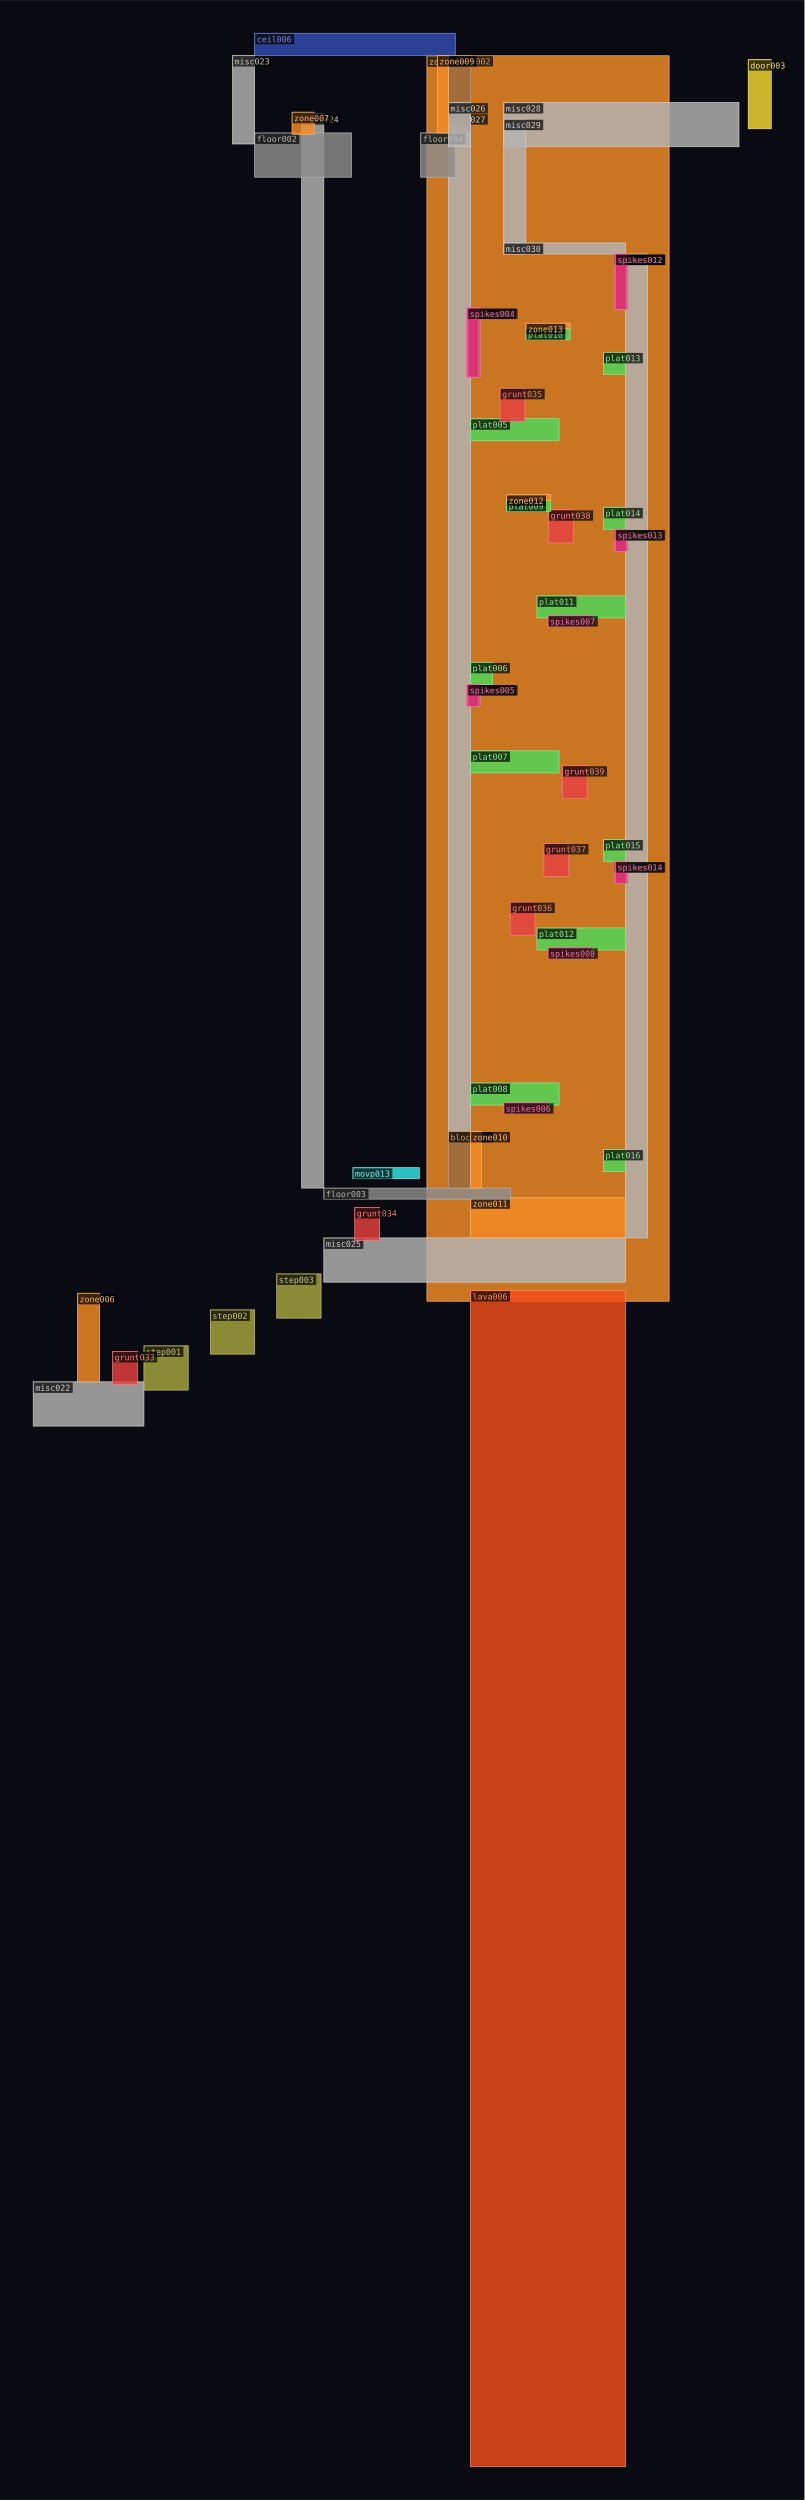
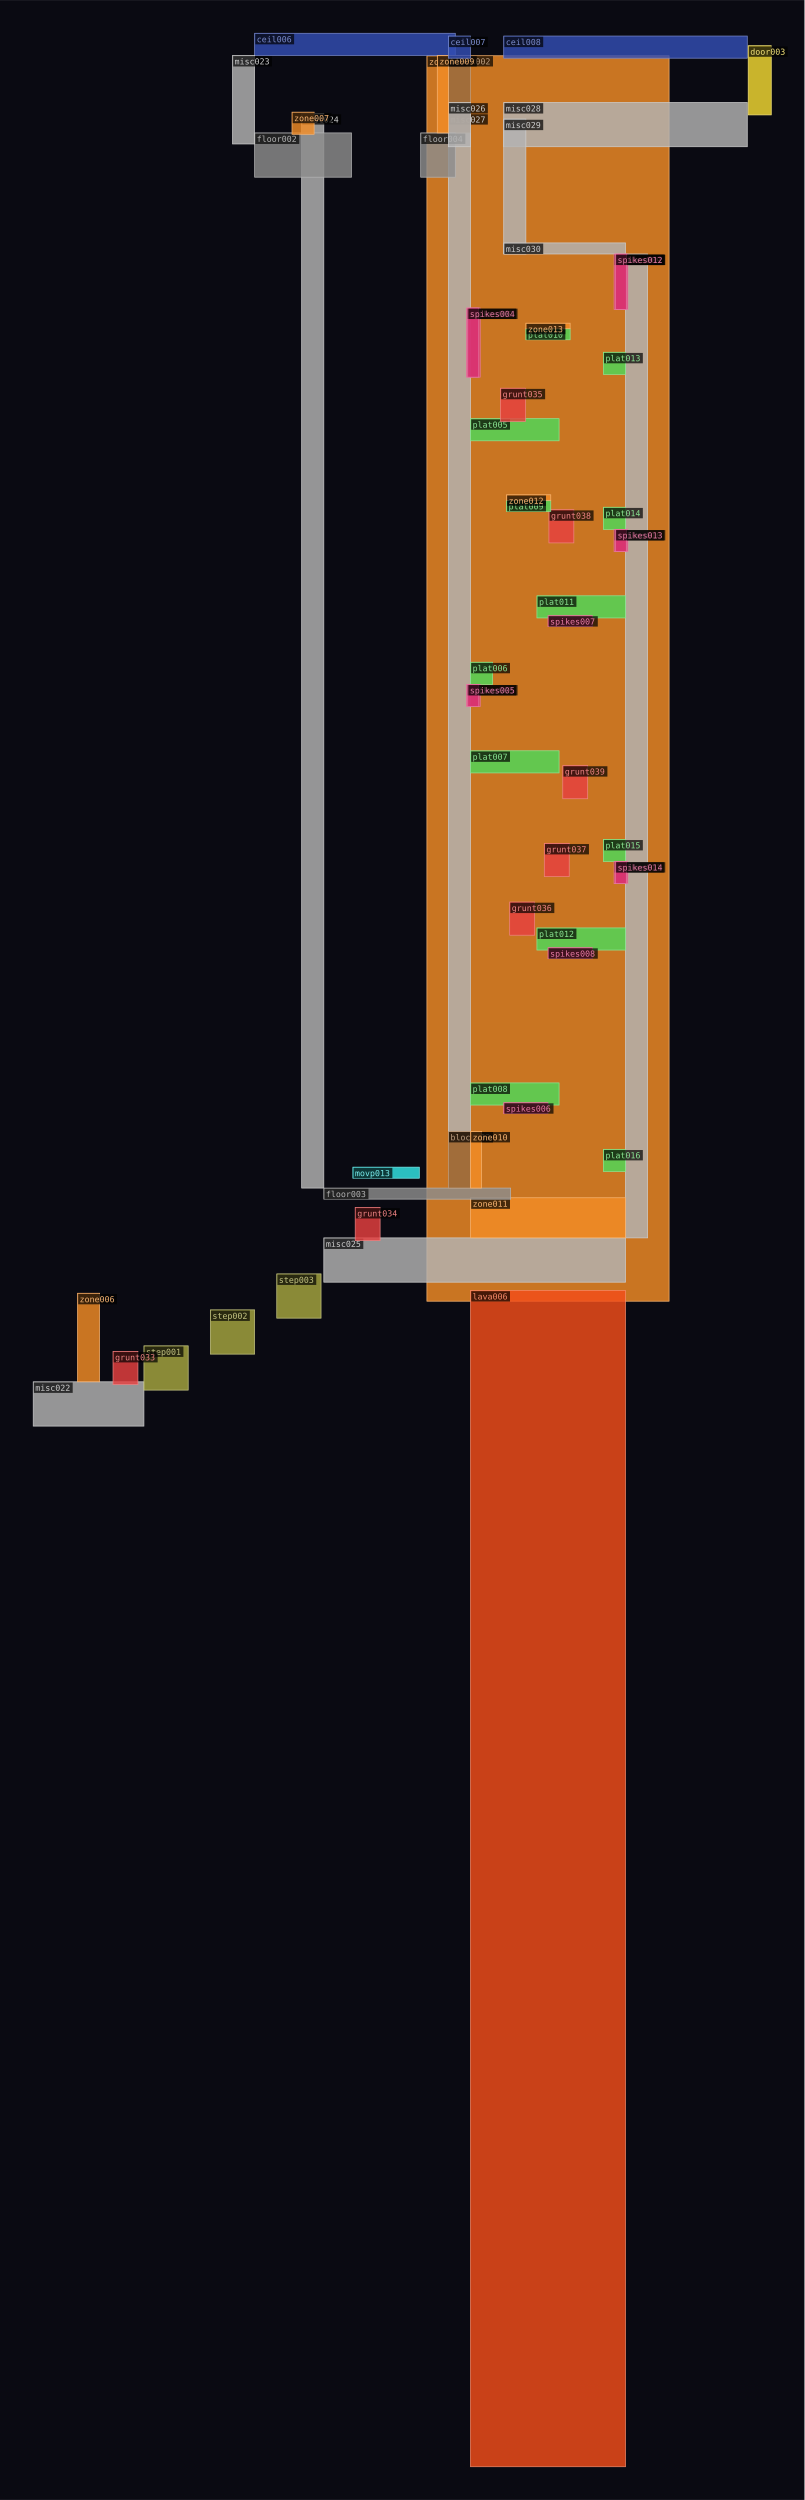
<svg xmlns="http://www.w3.org/2000/svg" viewBox="16064 -1370 2325.33 7226" width="901" height="2800" font-family="monospace">
  <rect x="16064" y="-1370" width="2325.33" height="7226" fill="#0a0a12" />
  <rect x="17298" y="-1209" width="700" height="3600" fill="#f28c26" fill-opacity="0.82" stroke="#f7b472" stroke-width="2" />
  <rect x="17300" y="-1207" width="112.16" height="30" fill="#000000" fill-opacity="0.7" />
  <text x="17304" y="-1183" font-size="24" fill="#f7b472">zone008</text>
  <rect x="17424" y="2360" width="448" height="3400" fill="#f24d1a" fill-opacity="0.82" stroke="#f78b6a" stroke-width="2" />
  <rect x="17426" y="2362" width="112.16" height="30" fill="#000000" fill-opacity="0.7" />
  <text x="17430" y="2386" font-size="24" fill="#f78b6a">lava006</text>
  <rect x="16936" y="-1042" width="64" height="3106" fill="#b3b3b3" fill-opacity="0.82" stroke="#cdcdcd" stroke-width="2" />
  <rect x="16938" y="-1040" width="112.16" height="30" fill="#000000" fill-opacity="0.7" />
  <text x="16942" y="-1016" font-size="24" fill="#cdcdcd">misc024</text>
  <rect x="17360" y="-1042" width="64" height="2942" fill="#b3b3b3" fill-opacity="0.82" stroke="#cdcdcd" stroke-width="2" />
  <rect x="17362" y="-1040" width="112.16" height="30" fill="#000000" fill-opacity="0.7" />
  <text x="17366" y="-1016" font-size="24" fill="#cdcdcd">misc027</text>
  <rect x="17872" y="-636" width="64" height="2844" fill="#b3b3b3" fill-opacity="0.82" stroke="#cdcdcd" stroke-width="2" />
  <rect x="17874" y="-634" width="112.16" height="30" fill="#000000" fill-opacity="0.7" />
  <text x="17878" y="-610" font-size="24" fill="#cdcdcd">misc031</text>
  <rect x="17000" y="2208" width="872" height="128" fill="#b3b3b3" fill-opacity="0.82" stroke="#cdcdcd" stroke-width="2" />
  <rect x="17002" y="2210" width="112.16" height="30" fill="#000000" fill-opacity="0.7" />
  <text x="17006" y="2234" font-size="24" fill="#cdcdcd">misc025</text>
-   <rect x="17520" y="-1074" width="680" height="128" fill="#b3b3b3" fill-opacity="0.82" stroke="#cdcdcd" stroke-width="2" />
+   <rect x="17520" y="-1074" width="704" height="128" fill="#b3b3b3" fill-opacity="0.82" stroke="#cdcdcd" stroke-width="2" />
  <rect x="17522" y="-1072" width="112.16" height="30" fill="#000000" fill-opacity="0.7" />
  <text x="17526" y="-1048" font-size="24" fill="#cdcdcd">misc028</text>
  <rect x="17424" y="2092" width="448" height="116" fill="#f28c26" fill-opacity="0.82" stroke="#f7b472" stroke-width="2" />
  <rect x="17426" y="2094" width="112.16" height="30" fill="#000000" fill-opacity="0.7" />
  <text x="17430" y="2118" font-size="24" fill="#f7b472">zone011</text>
+   <rect x="17520" y="-1266" width="704" height="64" fill="#334db3" fill-opacity="0.82" stroke="#7a8bcd" stroke-width="2" />
+   <rect x="17522" y="-1264" width="112.16" height="30" fill="#000000" fill-opacity="0.7" />
+   <text x="17526" y="-1240" font-size="24" fill="#7a8bcd">ceil008</text>
  <rect x="16160" y="2624" width="320" height="128" fill="#b3b3b3" fill-opacity="0.82" stroke="#cdcdcd" stroke-width="2" />
  <rect x="16162" y="2626" width="112.16" height="30" fill="#000000" fill-opacity="0.7" />
  <text x="16166" y="2650" font-size="24" fill="#cdcdcd">misc022</text>
  <rect x="16800" y="-1274" width="580" height="64" fill="#334db3" fill-opacity="0.82" stroke="#7a8bcd" stroke-width="2" />
  <rect x="16802" y="-1272" width="112.16" height="30" fill="#000000" fill-opacity="0.7" />
  <text x="16806" y="-1248" font-size="24" fill="#7a8bcd">ceil006</text>
  <rect x="16800" y="-986" width="280" height="128" fill="#8c8c8c" fill-opacity="0.82" stroke="#b4b4b4" stroke-width="2" />
  <rect x="16802" y="-984" width="127.04" height="30" fill="#000000" fill-opacity="0.7" />
  <text x="16806" y="-960" font-size="24" fill="#b4b4b4">floor002</text>
  <rect x="17520" y="-1026" width="64" height="390" fill="#b3b3b3" fill-opacity="0.82" stroke="#cdcdcd" stroke-width="2" />
  <rect x="17522" y="-1024" width="112.16" height="30" fill="#000000" fill-opacity="0.7" />
  <text x="17526" y="-1000" font-size="24" fill="#cdcdcd">misc029</text>
  <rect x="17000" y="2064" width="540" height="32" fill="#8c8c8c" fill-opacity="0.82" stroke="#b4b4b4" stroke-width="2" />
  <rect x="17002" y="2066" width="127.04" height="30" fill="#000000" fill-opacity="0.7" />
  <text x="17006" y="2090" font-size="24" fill="#b4b4b4">floor003</text>
+   <rect x="16288" y="2368" width="64" height="256" fill="#f28c26" fill-opacity="0.82" stroke="#f7b472" stroke-width="2" />
+   <rect x="16290" y="2370" width="112.16" height="30" fill="#000000" fill-opacity="0.7" />
+   <text x="16294" y="2394" font-size="24" fill="#f7b472">zone006</text>
+   <rect x="17424" y="1760" width="256" height="64" fill="#4dd959" fill-opacity="0.82" stroke="#8be693" stroke-width="2" />
+   <rect x="17426" y="1762" width="112.16" height="30" fill="#000000" fill-opacity="0.7" />
+   <text x="17430" y="1786" font-size="24" fill="#8be693">plat008</text>
+   <rect x="17616" y="1312" width="256" height="64" fill="#4dd959" fill-opacity="0.82" stroke="#8be693" stroke-width="2" />
+   <rect x="17618" y="1314" width="112.16" height="30" fill="#000000" fill-opacity="0.7" />
+   <text x="17622" y="1338" font-size="24" fill="#8be693">plat012</text>
+   <rect x="17424" y="800" width="256" height="64" fill="#4dd959" fill-opacity="0.82" stroke="#8be693" stroke-width="2" />
+   <rect x="17426" y="802" width="112.16" height="30" fill="#000000" fill-opacity="0.7" />
+   <text x="17430" y="826" font-size="24" fill="#8be693">plat007</text>
+   <rect x="17616" y="352" width="256" height="64" fill="#4dd959" fill-opacity="0.82" stroke="#8be693" stroke-width="2" />
+   <rect x="17618" y="354" width="112.16" height="30" fill="#000000" fill-opacity="0.7" />
+   <text x="17622" y="378" font-size="24" fill="#8be693">plat011</text>
  <rect x="16736" y="-1210" width="64" height="256" fill="#b3b3b3" fill-opacity="0.82" stroke="#cdcdcd" stroke-width="2" />
  <rect x="16738" y="-1208" width="112.16" height="30" fill="#000000" fill-opacity="0.7" />
  <text x="16742" y="-1184" font-size="24" fill="#cdcdcd">misc023</text>
  <rect x="17424" y="-160" width="256" height="64" fill="#4dd959" fill-opacity="0.82" stroke="#8be693" stroke-width="2" />
  <rect x="17426" y="-158" width="112.16" height="30" fill="#000000" fill-opacity="0.7" />
  <text x="17430" y="-134" font-size="24" fill="#8be693">plat005</text>
-   <rect x="17616" y="352" width="256" height="64" fill="#4dd959" fill-opacity="0.82" stroke="#8be693" stroke-width="2" />
-   <rect x="17618" y="354" width="112.16" height="30" fill="#000000" fill-opacity="0.7" />
-   <text x="17622" y="378" font-size="24" fill="#8be693">plat011</text>
-   <rect x="16288" y="2368" width="64" height="256" fill="#f28c26" fill-opacity="0.82" stroke="#f7b472" stroke-width="2" />
-   <rect x="16290" y="2370" width="112.16" height="30" fill="#000000" fill-opacity="0.7" />
-   <text x="16294" y="2394" font-size="24" fill="#f7b472">zone006</text>
+   <rect x="16864" y="2312" width="128" height="128" fill="#a6a640" fill-opacity="0.82" stroke="#c5c583" stroke-width="2" />
+   <rect x="16866" y="2314" width="112.16" height="30" fill="#000000" fill-opacity="0.7" />
+   <text x="16870" y="2338" font-size="24" fill="#c5c583">step003</text>
+   <rect x="16672" y="2416" width="128" height="128" fill="#a6a640" fill-opacity="0.82" stroke="#c5c583" stroke-width="2" />
+   <rect x="16674" y="2418" width="112.16" height="30" fill="#000000" fill-opacity="0.7" />
+   <text x="16678" y="2442" font-size="24" fill="#c5c583">step002</text>
  <rect x="16480" y="2520" width="128" height="128" fill="#a6a640" fill-opacity="0.82" stroke="#c5c583" stroke-width="2" />
  <rect x="16482" y="2522" width="112.16" height="30" fill="#000000" fill-opacity="0.7" />
  <text x="16486" y="2546" font-size="24" fill="#c5c583">step001</text>
-   <rect x="16672" y="2416" width="128" height="128" fill="#a6a640" fill-opacity="0.82" stroke="#c5c583" stroke-width="2" />
-   <rect x="16674" y="2418" width="112.16" height="30" fill="#000000" fill-opacity="0.7" />
-   <text x="16678" y="2442" font-size="24" fill="#c5c583">step002</text>
-   <rect x="16864" y="2312" width="128" height="128" fill="#a6a640" fill-opacity="0.82" stroke="#c5c583" stroke-width="2" />
-   <rect x="16866" y="2314" width="112.16" height="30" fill="#000000" fill-opacity="0.7" />
-   <text x="16870" y="2338" font-size="24" fill="#c5c583">step003</text>
-   <rect x="17424" y="1760" width="256" height="64" fill="#4dd959" fill-opacity="0.82" stroke="#8be693" stroke-width="2" />
-   <rect x="17426" y="1762" width="112.16" height="30" fill="#000000" fill-opacity="0.7" />
-   <text x="17430" y="1786" font-size="24" fill="#8be693">plat008</text>
-   <rect x="17424" y="800" width="256" height="64" fill="#4dd959" fill-opacity="0.82" stroke="#8be693" stroke-width="2" />
-   <rect x="17426" y="802" width="112.16" height="30" fill="#000000" fill-opacity="0.7" />
-   <text x="17430" y="826" font-size="24" fill="#8be693">plat007</text>
-   <rect x="17616" y="1312" width="256" height="64" fill="#4dd959" fill-opacity="0.82" stroke="#8be693" stroke-width="2" />
-   <rect x="17618" y="1314" width="112.16" height="30" fill="#000000" fill-opacity="0.7" />
-   <text x="17622" y="1338" font-size="24" fill="#8be693">plat012</text>
  <rect x="17360" y="-1210" width="64" height="224" fill="#996b40" fill-opacity="0.82" stroke="#bd9f83" stroke-width="2" />
  <rect x="17362" y="-1208" width="127.04" height="30" fill="#000000" fill-opacity="0.7" />
  <text x="17366" y="-1184" font-size="24" fill="#bd9f83">block002</text>
-   <rect x="18226.67" y="-1198" width="66.67" height="200" fill="#f2d933" fill-opacity="0.82" stroke="#f7e67a" stroke-width="2" />
-   <rect x="18228.67" y="-1196" width="112.16" height="30" fill="#000000" fill-opacity="0.7" />
-   <text x="18232.67" y="-1172" font-size="24" fill="#f7e67a">door003</text>
+   <rect x="18226.67" y="-1238" width="66.67" height="200" fill="#f2d933" fill-opacity="0.82" stroke="#f7e67a" stroke-width="2" />
+   <rect x="18228.67" y="-1236" width="112.16" height="30" fill="#000000" fill-opacity="0.7" />
+   <text x="18232.67" y="-1212" font-size="24" fill="#f7e67a">door003</text>
  <rect x="17280" y="-986" width="100" height="128" fill="#8c8c8c" fill-opacity="0.82" stroke="#b4b4b4" stroke-width="2" />
  <rect x="17282" y="-984" width="127.04" height="30" fill="#000000" fill-opacity="0.7" />
  <text x="17286" y="-960" font-size="24" fill="#b4b4b4">floor004</text>
  <rect x="17520" y="-668" width="352" height="32" fill="#b3b3b3" fill-opacity="0.82" stroke="#cdcdcd" stroke-width="2" />
  <rect x="17522" y="-666" width="112.16" height="30" fill="#000000" fill-opacity="0.7" />
  <text x="17526" y="-642" font-size="24" fill="#cdcdcd">misc030</text>
  <rect x="17360" y="1900" width="64" height="164" fill="#996b40" fill-opacity="0.82" stroke="#bd9f83" stroke-width="2" />
  <rect x="17362" y="1902" width="127.04" height="30" fill="#000000" fill-opacity="0.7" />
  <text x="17366" y="1926" font-size="24" fill="#bd9f83">block003</text>
  <rect x="17360" y="-1074" width="64" height="128" fill="#b3b3b3" fill-opacity="0.82" stroke="#cdcdcd" stroke-width="2" />
  <rect x="17362" y="-1072" width="112.16" height="30" fill="#000000" fill-opacity="0.7" />
  <text x="17366" y="-1048" font-size="24" fill="#cdcdcd">misc026</text>
  <rect x="17412" y="-480" width="40" height="200" fill="#d93373" fill-opacity="0.82" stroke="#e67aa4" stroke-width="2" />
  <rect x="17414" y="-478" width="141.92" height="30" fill="#000000" fill-opacity="0.7" />
  <text x="17418" y="-454" font-size="24" fill="#e67aa4">spikes002</text>
  <rect x="17328" y="-1210" width="32" height="224" fill="#f28c26" fill-opacity="0.82" stroke="#f7b472" stroke-width="2" />
  <rect x="17330" y="-1208" width="112.16" height="30" fill="#000000" fill-opacity="0.7" />
  <text x="17334" y="-1184" font-size="24" fill="#f7b472">zone009</text>
-   <rect x="17649.35" y="103.02" width="72" height="96" fill="#e64040" fill-opacity="0.82" stroke="#ee8383" stroke-width="2" />
-   <rect x="17651.35" y="105.02" width="127.04" height="30" fill="#000000" fill-opacity="0.7" />
-   <text x="17655.35" y="129.02" font-size="24" fill="#ee8383">grunt038</text>
-   <rect x="17089.35" y="2119.93" width="72" height="96" fill="#e64040" fill-opacity="0.82" stroke="#ee8383" stroke-width="2" />
-   <rect x="17091.35" y="2121.93" width="127.04" height="30" fill="#000000" fill-opacity="0.7" />
-   <text x="17095.35" y="2145.93" font-size="24" fill="#ee8383">grunt034</text>
-   <rect x="17509.35" y="-248.06" width="72" height="96" fill="#e64040" fill-opacity="0.82" stroke="#ee8383" stroke-width="2" />
-   <rect x="17511.35" y="-246.06" width="127.04" height="30" fill="#000000" fill-opacity="0.7" />
-   <text x="17515.35" y="-222.06" font-size="24" fill="#ee8383">grunt035</text>
-   <rect x="16389.35" y="2535.93" width="72" height="96" fill="#e64040" fill-opacity="0.82" stroke="#ee8383" stroke-width="2" />
-   <rect x="16391.35" y="2537.93" width="127.04" height="30" fill="#000000" fill-opacity="0.7" />
-   <text x="16395.35" y="2561.93" font-size="24" fill="#ee8383">grunt033</text>
-   <rect x="17538.59" y="1237.02" width="72" height="96" fill="#e64040" fill-opacity="0.82" stroke="#ee8383" stroke-width="2" />
-   <rect x="17540.59" y="1239.02" width="127.04" height="30" fill="#000000" fill-opacity="0.7" />
-   <text x="17544.59" y="1263.02" font-size="24" fill="#ee8383">grunt036</text>
-   <rect x="17636.01" y="1067.47" width="72" height="96" fill="#e64040" fill-opacity="0.82" stroke="#ee8383" stroke-width="2" />
-   <rect x="17638.01" y="1069.47" width="127.04" height="30" fill="#000000" fill-opacity="0.7" />
-   <text x="17642.01" y="1093.47" font-size="24" fill="#ee8383">grunt037</text>
-   <rect x="17689.35" y="842.61" width="72" height="96" fill="#e64040" fill-opacity="0.82" stroke="#ee8383" stroke-width="2" />
-   <rect x="17691.35" y="844.61" width="127.04" height="30" fill="#000000" fill-opacity="0.7" />
-   <text x="17695.35" y="868.61" font-size="24" fill="#ee8383">grunt039</text>
+   <rect x="17090.68" y="2119.93" width="72" height="96" fill="#e64040" fill-opacity="0.82" stroke="#ee8383" stroke-width="2" />
+   <rect x="17092.68" y="2121.93" width="127.04" height="30" fill="#000000" fill-opacity="0.7" />
+   <text x="17096.68" y="2145.93" font-size="24" fill="#ee8383">grunt034</text>
+   <rect x="16390.68" y="2535.93" width="72" height="96" fill="#e64040" fill-opacity="0.82" stroke="#ee8383" stroke-width="2" />
+   <rect x="16392.68" y="2537.93" width="127.04" height="30" fill="#000000" fill-opacity="0.7" />
+   <text x="16396.68" y="2561.93" font-size="24" fill="#ee8383">grunt033</text>
+   <rect x="17510.68" y="-248.06" width="72" height="96" fill="#e64040" fill-opacity="0.82" stroke="#ee8383" stroke-width="2" />
+   <rect x="17512.68" y="-246.06" width="127.04" height="30" fill="#000000" fill-opacity="0.7" />
+   <text x="17516.68" y="-222.06" font-size="24" fill="#ee8383">grunt035</text>
+   <rect x="17650.68" y="103.12" width="72" height="96" fill="#e64040" fill-opacity="0.82" stroke="#ee8383" stroke-width="2" />
+   <rect x="17652.68" y="105.12" width="127.04" height="30" fill="#000000" fill-opacity="0.7" />
+   <text x="17656.68" y="129.12" font-size="24" fill="#ee8383">grunt038</text>
+   <rect x="17690.68" y="842.67" width="72" height="96" fill="#e64040" fill-opacity="0.82" stroke="#ee8383" stroke-width="2" />
+   <rect x="17692.68" y="844.67" width="127.04" height="30" fill="#000000" fill-opacity="0.7" />
+   <text x="17696.68" y="868.67" font-size="24" fill="#ee8383">grunt039</text>
+   <rect x="17637.35" y="1067.54" width="72" height="96" fill="#e64040" fill-opacity="0.82" stroke="#ee8383" stroke-width="2" />
+   <rect x="17639.35" y="1069.54" width="127.04" height="30" fill="#000000" fill-opacity="0.7" />
+   <text x="17643.35" y="1093.54" font-size="24" fill="#ee8383">grunt037</text>
+   <rect x="17537.25" y="1237.12" width="72" height="96" fill="#e64040" fill-opacity="0.82" stroke="#ee8383" stroke-width="2" />
+   <rect x="17539.25" y="1239.12" width="127.04" height="30" fill="#000000" fill-opacity="0.7" />
+   <text x="17543.25" y="1263.12" font-size="24" fill="#ee8383">grunt036</text>
+   <rect x="17416" y="-480" width="32" height="200" fill="#d93373" fill-opacity="0.82" stroke="#e67aa4" stroke-width="2" />
+   <rect x="17418" y="-478" width="141.92" height="30" fill="#000000" fill-opacity="0.7" />
+   <text x="17422" y="-454" font-size="24" fill="#e67aa4">spikes004</text>
  <rect x="17839" y="-636" width="40" height="160" fill="#d93373" fill-opacity="0.82" stroke="#e67aa4" stroke-width="2" />
  <rect x="17841" y="-634" width="141.92" height="30" fill="#000000" fill-opacity="0.7" />
  <text x="17845" y="-610" font-size="24" fill="#e67aa4">spikes009</text>
-   <rect x="17416" y="-480" width="32" height="200" fill="#d93373" fill-opacity="0.82" stroke="#e67aa4" stroke-width="2" />
-   <rect x="17418" y="-478" width="141.92" height="30" fill="#000000" fill-opacity="0.7" />
-   <text x="17422" y="-454" font-size="24" fill="#e67aa4">spikes004</text>
-   <rect x="17084" y="2005" width="192" height="32" fill="#33e6e6" fill-opacity="0.82" stroke="#7aeeee" stroke-width="2" />
-   <rect x="17086" y="2007" width="112.16" height="30" fill="#000000" fill-opacity="0.7" />
-   <text x="17090" y="2031" font-size="24" fill="#7aeeee">movp013</text>
+   <rect x="17084" y="2003.5" width="192" height="32" fill="#33e6e6" fill-opacity="0.82" stroke="#7aeeee" stroke-width="2" />
+   <rect x="17086" y="2005.5" width="112.16" height="30" fill="#000000" fill-opacity="0.7" />
+   <text x="17090" y="2029.5" font-size="24" fill="#7aeeee">movp013</text>
  <rect x="17424" y="1900" width="32" height="164" fill="#f28c26" fill-opacity="0.82" stroke="#f7b472" stroke-width="2" />
  <rect x="17426" y="1902" width="112.16" height="30" fill="#000000" fill-opacity="0.7" />
  <text x="17430" y="1926" font-size="24" fill="#f7b472">zone010</text>
  <rect x="17843" y="-636" width="32" height="160" fill="#d93373" fill-opacity="0.82" stroke="#e67aa4" stroke-width="2" />
  <rect x="17845" y="-634" width="141.92" height="30" fill="#000000" fill-opacity="0.7" />
  <text x="17849" y="-610" font-size="24" fill="#e67aa4">spikes012</text>
+   <rect x="17528" y="76" width="128" height="32" fill="#4dd959" fill-opacity="0.82" stroke="#8be693" stroke-width="2" />
+   <rect x="17530" y="78" width="112.16" height="30" fill="#000000" fill-opacity="0.7" />
+   <text x="17534" y="102" font-size="24" fill="#8be693">plat009</text>
+   <rect x="17584" y="-420" width="128" height="32" fill="#4dd959" fill-opacity="0.82" stroke="#8be693" stroke-width="2" />
+   <rect x="17586" y="-418" width="112.16" height="30" fill="#000000" fill-opacity="0.7" />
+   <text x="17590" y="-394" font-size="24" fill="#8be693">plat010</text>
+   <rect x="17520" y="1817" width="128" height="32" fill="#d93373" fill-opacity="0.82" stroke="#e67aa4" stroke-width="2" />
+   <rect x="17522" y="1819" width="141.92" height="30" fill="#000000" fill-opacity="0.7" />
+   <text x="17526" y="1843" font-size="24" fill="#e67aa4">spikes006</text>
+   <rect x="16908" y="-1046" width="64" height="64" fill="#f28c26" fill-opacity="0.82" stroke="#f7b472" stroke-width="2" />
+   <rect x="16910" y="-1044" width="112.16" height="30" fill="#000000" fill-opacity="0.7" />
+   <text x="16914" y="-1020" font-size="24" fill="#f7b472">zone007</text>
+   <rect x="17648" y="1369" width="128" height="32" fill="#d93373" fill-opacity="0.82" stroke="#e67aa4" stroke-width="2" />
+   <rect x="17650" y="1371" width="141.92" height="30" fill="#000000" fill-opacity="0.7" />
+   <text x="17654" y="1395" font-size="24" fill="#e67aa4">spikes008</text>
+   <rect x="17648" y="409" width="128" height="32" fill="#d93373" fill-opacity="0.82" stroke="#e67aa4" stroke-width="2" />
+   <rect x="17650" y="411" width="141.92" height="30" fill="#000000" fill-opacity="0.7" />
+   <text x="17654" y="435" font-size="24" fill="#e67aa4">spikes007</text>
+   <rect x="17808" y="1952" width="64" height="64" fill="#4dd959" fill-opacity="0.82" stroke="#8be693" stroke-width="2" />
+   <rect x="17810" y="1954" width="112.16" height="30" fill="#000000" fill-opacity="0.7" />
+   <text x="17814" y="1978" font-size="24" fill="#8be693">plat016</text>
+   <rect x="17808" y="-352" width="64" height="64" fill="#4dd959" fill-opacity="0.82" stroke="#8be693" stroke-width="2" />
+   <rect x="17810" y="-350" width="112.16" height="30" fill="#000000" fill-opacity="0.7" />
+   <text x="17814" y="-326" font-size="24" fill="#8be693">plat013</text>
  <rect x="17808" y="1056" width="64" height="64" fill="#4dd959" fill-opacity="0.82" stroke="#8be693" stroke-width="2" />
  <rect x="17810" y="1058" width="112.16" height="30" fill="#000000" fill-opacity="0.7" />
  <text x="17814" y="1082" font-size="24" fill="#8be693">plat015</text>
  <rect x="17424" y="544" width="64" height="64" fill="#4dd959" fill-opacity="0.82" stroke="#8be693" stroke-width="2" />
  <rect x="17426" y="546" width="112.16" height="30" fill="#000000" fill-opacity="0.7" />
  <text x="17430" y="570" font-size="24" fill="#8be693">plat006</text>
  <rect x="17808" y="96" width="64" height="64" fill="#4dd959" fill-opacity="0.82" stroke="#8be693" stroke-width="2" />
  <rect x="17810" y="98" width="112.16" height="30" fill="#000000" fill-opacity="0.7" />
  <text x="17814" y="122" font-size="24" fill="#8be693">plat014</text>
-   <rect x="17808" y="-352" width="64" height="64" fill="#4dd959" fill-opacity="0.82" stroke="#8be693" stroke-width="2" />
-   <rect x="17810" y="-350" width="112.16" height="30" fill="#000000" fill-opacity="0.7" />
-   <text x="17814" y="-326" font-size="24" fill="#8be693">plat013</text>
-   <rect x="16908" y="-1046" width="64" height="64" fill="#f28c26" fill-opacity="0.82" stroke="#f7b472" stroke-width="2" />
-   <rect x="16910" y="-1044" width="112.16" height="30" fill="#000000" fill-opacity="0.7" />
-   <text x="16914" y="-1020" font-size="24" fill="#f7b472">zone007</text>
-   <rect x="17808" y="1952" width="64" height="64" fill="#4dd959" fill-opacity="0.82" stroke="#8be693" stroke-width="2" />
-   <rect x="17810" y="1954" width="112.16" height="30" fill="#000000" fill-opacity="0.7" />
-   <text x="17814" y="1978" font-size="24" fill="#8be693">plat016</text>
-   <rect x="17648" y="409" width="128" height="32" fill="#d93373" fill-opacity="0.82" stroke="#e67aa4" stroke-width="2" />
-   <rect x="17650" y="411" width="141.92" height="30" fill="#000000" fill-opacity="0.7" />
-   <text x="17654" y="435" font-size="24" fill="#e67aa4">spikes007</text>
-   <rect x="17528" y="76" width="128" height="32" fill="#4dd959" fill-opacity="0.82" stroke="#8be693" stroke-width="2" />
-   <rect x="17530" y="78" width="112.16" height="30" fill="#000000" fill-opacity="0.7" />
-   <text x="17534" y="102" font-size="24" fill="#8be693">plat009</text>
-   <rect x="17648" y="1369" width="128" height="32" fill="#d93373" fill-opacity="0.82" stroke="#e67aa4" stroke-width="2" />
-   <rect x="17650" y="1371" width="141.92" height="30" fill="#000000" fill-opacity="0.7" />
-   <text x="17654" y="1395" font-size="24" fill="#e67aa4">spikes008</text>
-   <rect x="17584" y="-420" width="128" height="32" fill="#4dd959" fill-opacity="0.82" stroke="#8be693" stroke-width="2" />
-   <rect x="17586" y="-418" width="112.16" height="30" fill="#000000" fill-opacity="0.7" />
-   <text x="17590" y="-394" font-size="24" fill="#8be693">plat010</text>
-   <rect x="17520" y="1817" width="128" height="32" fill="#d93373" fill-opacity="0.82" stroke="#e67aa4" stroke-width="2" />
-   <rect x="17522" y="1819" width="141.92" height="30" fill="#000000" fill-opacity="0.7" />
-   <text x="17526" y="1843" font-size="24" fill="#e67aa4">spikes006</text>
+   <rect x="17360" y="-1266" width="64" height="64" fill="#334db3" fill-opacity="0.82" stroke="#7a8bcd" stroke-width="2" />
+   <rect x="17362" y="-1264" width="112.16" height="30" fill="#000000" fill-opacity="0.7" />
+   <text x="17366" y="-1240" font-size="24" fill="#7a8bcd">ceil007</text>
+   <rect x="17839" y="1120" width="40" height="64" fill="#d93373" fill-opacity="0.82" stroke="#e67aa4" stroke-width="2" />
+   <rect x="17841" y="1122" width="141.92" height="30" fill="#000000" fill-opacity="0.7" />
+   <text x="17845" y="1146" font-size="24" fill="#e67aa4">spikes011</text>
  <rect x="17412" y="608" width="40" height="64" fill="#d93373" fill-opacity="0.82" stroke="#e67aa4" stroke-width="2" />
  <rect x="17414" y="610" width="141.92" height="30" fill="#000000" fill-opacity="0.7" />
  <text x="17418" y="634" font-size="24" fill="#e67aa4">spikes003</text>
-   <rect x="17839" y="1120" width="40" height="64" fill="#d93373" fill-opacity="0.82" stroke="#e67aa4" stroke-width="2" />
-   <rect x="17841" y="1122" width="141.92" height="30" fill="#000000" fill-opacity="0.7" />
-   <text x="17845" y="1146" font-size="24" fill="#e67aa4">spikes011</text>
  <rect x="17839" y="160" width="40" height="64" fill="#d93373" fill-opacity="0.82" stroke="#e67aa4" stroke-width="2" />
  <rect x="17841" y="162" width="141.92" height="30" fill="#000000" fill-opacity="0.7" />
  <text x="17845" y="186" font-size="24" fill="#e67aa4">spikes010</text>
  <rect x="17843" y="1120" width="32" height="64" fill="#d93373" fill-opacity="0.82" stroke="#e67aa4" stroke-width="2" />
  <rect x="17845" y="1122" width="141.92" height="30" fill="#000000" fill-opacity="0.7" />
  <text x="17849" y="1146" font-size="24" fill="#e67aa4">spikes014</text>
+   <rect x="17584" y="-436" width="128" height="16" fill="#f28c26" fill-opacity="0.82" stroke="#f7b472" stroke-width="2" />
+   <rect x="17586" y="-434" width="112.16" height="30" fill="#000000" fill-opacity="0.7" />
+   <text x="17590" y="-410" font-size="24" fill="#f7b472">zone013</text>
+   <rect x="17528" y="60" width="128" height="16" fill="#f28c26" fill-opacity="0.82" stroke="#f7b472" stroke-width="2" />
+   <rect x="17530" y="62" width="112.16" height="30" fill="#000000" fill-opacity="0.7" />
+   <text x="17534" y="86" font-size="24" fill="#f7b472">zone012</text>
  <rect x="17416" y="608" width="32" height="64" fill="#d93373" fill-opacity="0.82" stroke="#e67aa4" stroke-width="2" />
  <rect x="17418" y="610" width="141.92" height="30" fill="#000000" fill-opacity="0.7" />
  <text x="17422" y="634" font-size="24" fill="#e67aa4">spikes005</text>
  <rect x="17843" y="160" width="32" height="64" fill="#d93373" fill-opacity="0.82" stroke="#e67aa4" stroke-width="2" />
  <rect x="17845" y="162" width="141.92" height="30" fill="#000000" fill-opacity="0.7" />
  <text x="17849" y="186" font-size="24" fill="#e67aa4">spikes013</text>
-   <rect x="17528" y="60" width="128" height="16" fill="#f28c26" fill-opacity="0.82" stroke="#f7b472" stroke-width="2" />
-   <rect x="17530" y="62" width="112.16" height="30" fill="#000000" fill-opacity="0.7" />
-   <text x="17534" y="86" font-size="24" fill="#f7b472">zone012</text>
-   <rect x="17584" y="-436" width="128" height="16" fill="#f28c26" fill-opacity="0.82" stroke="#f7b472" stroke-width="2" />
-   <rect x="17586" y="-434" width="112.16" height="30" fill="#000000" fill-opacity="0.7" />
-   <text x="17590" y="-410" font-size="24" fill="#f7b472">zone013</text>
</svg>
